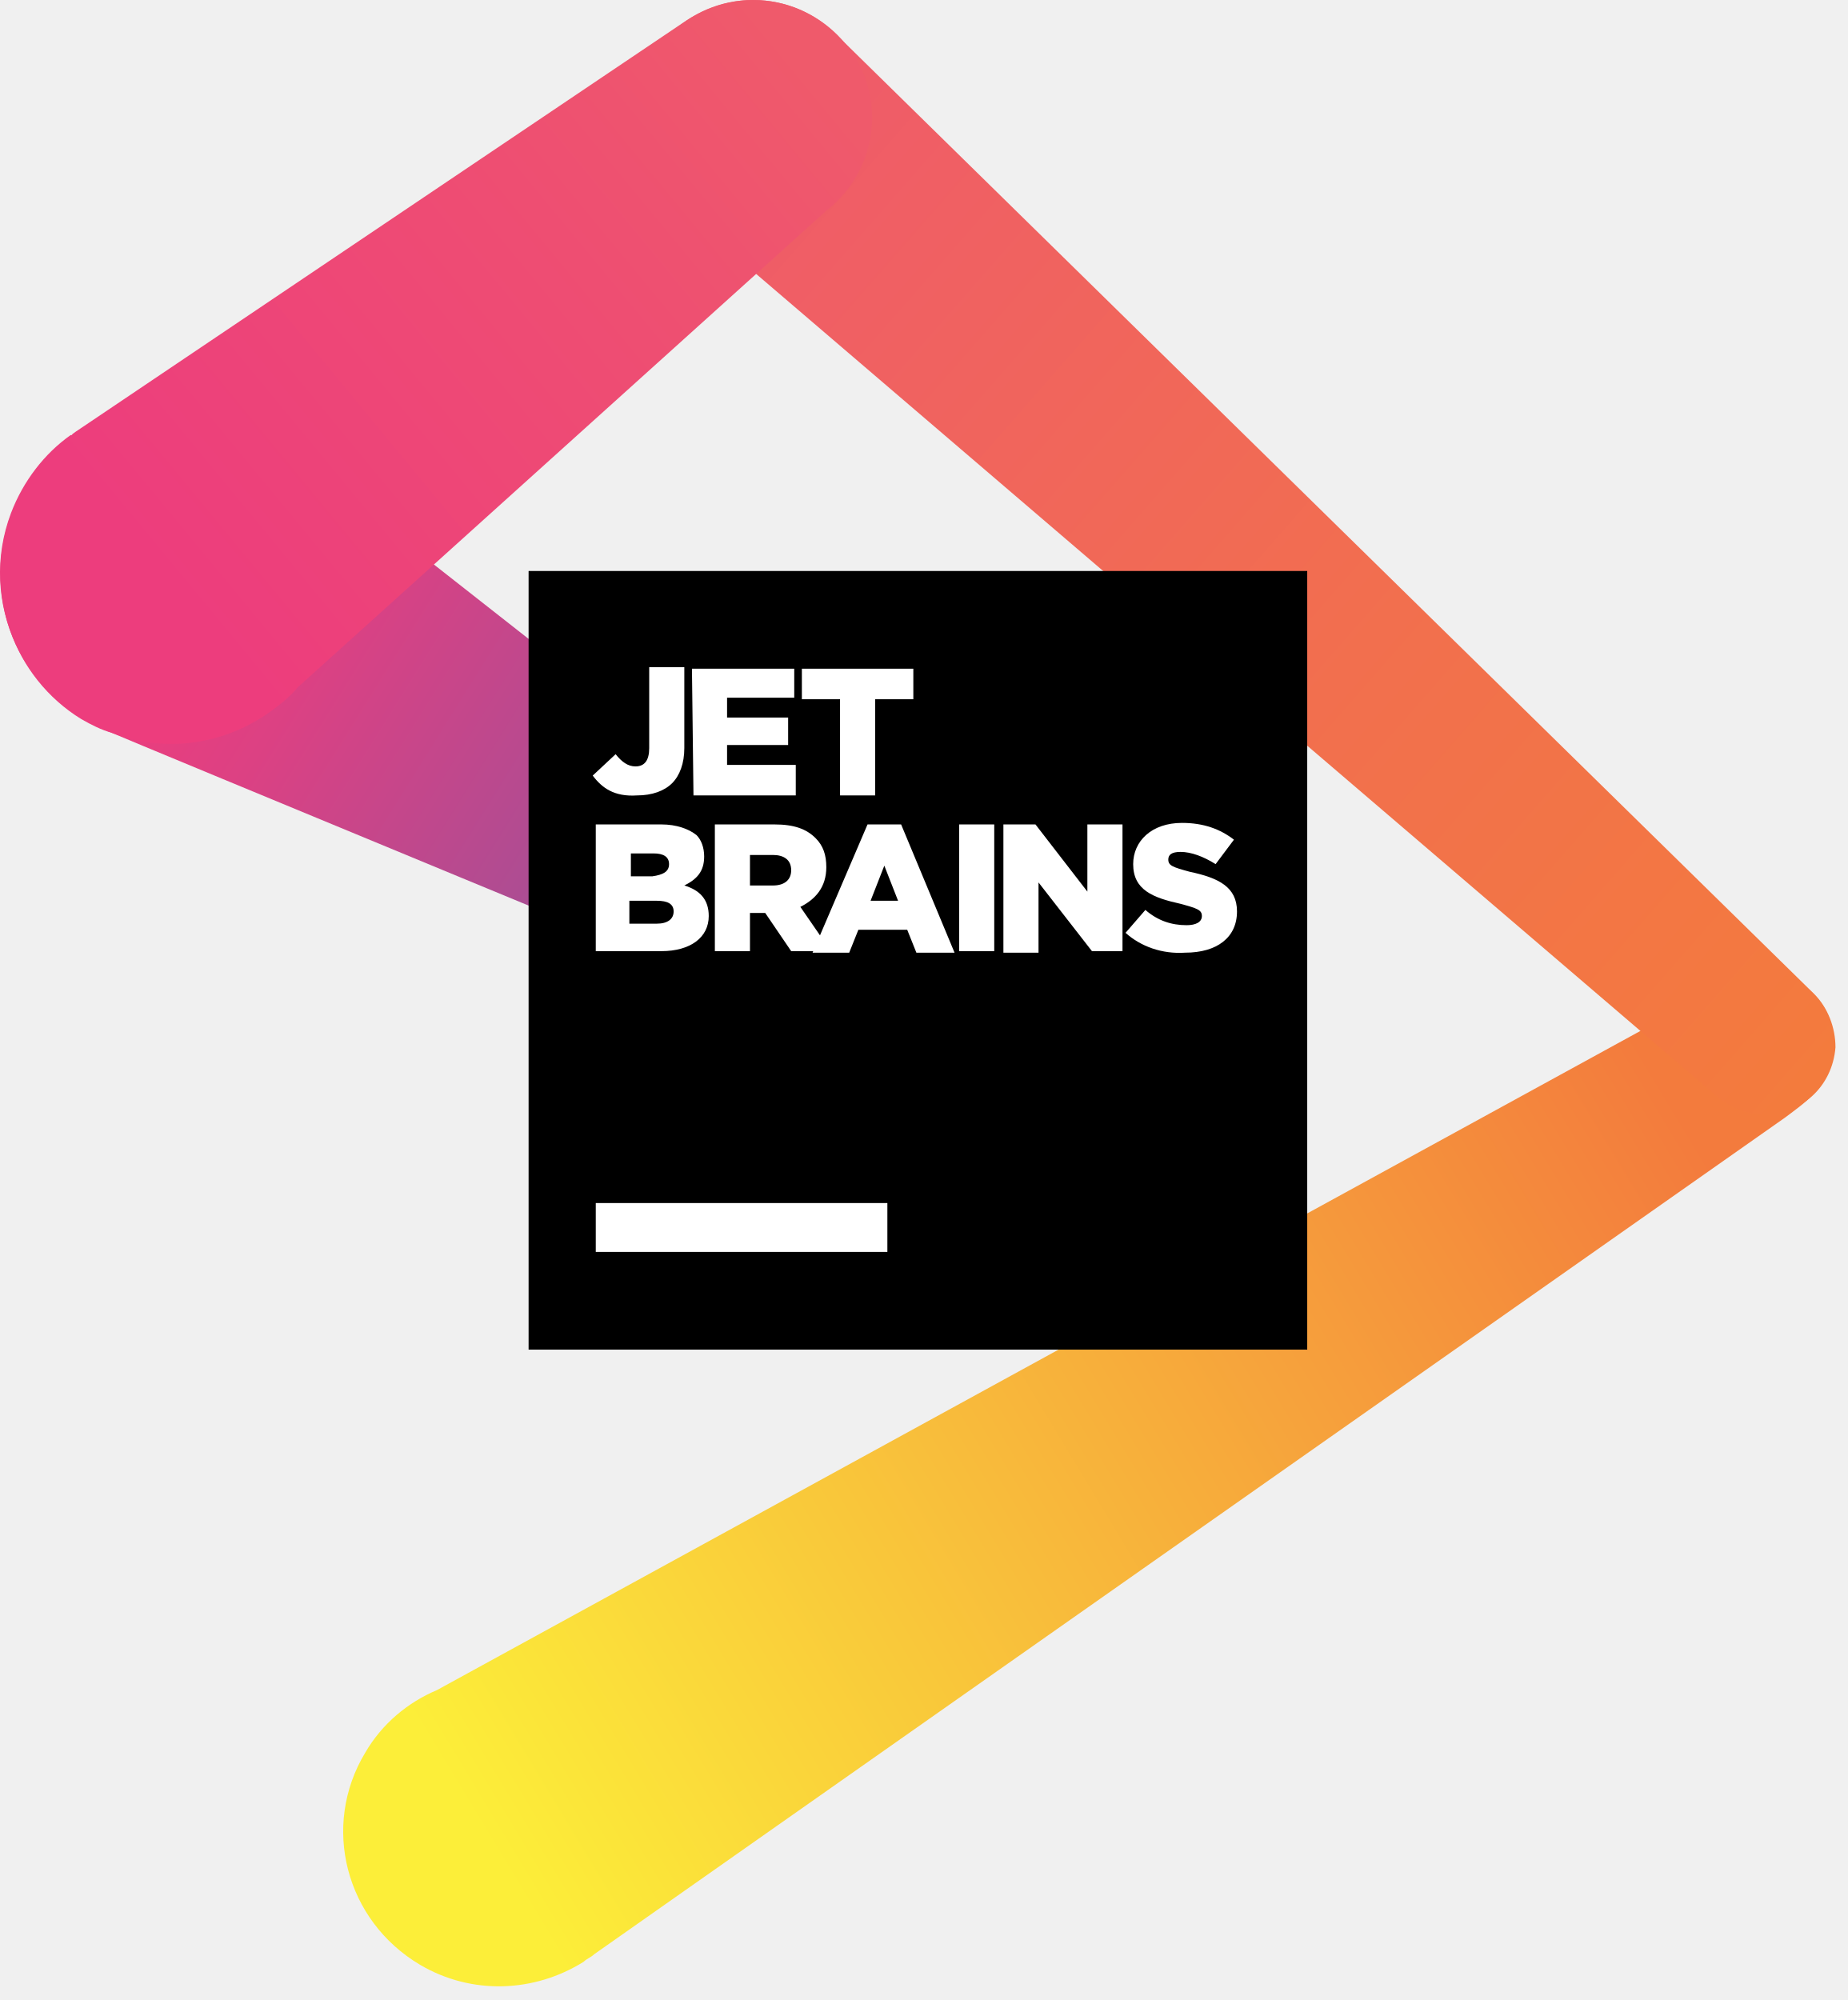
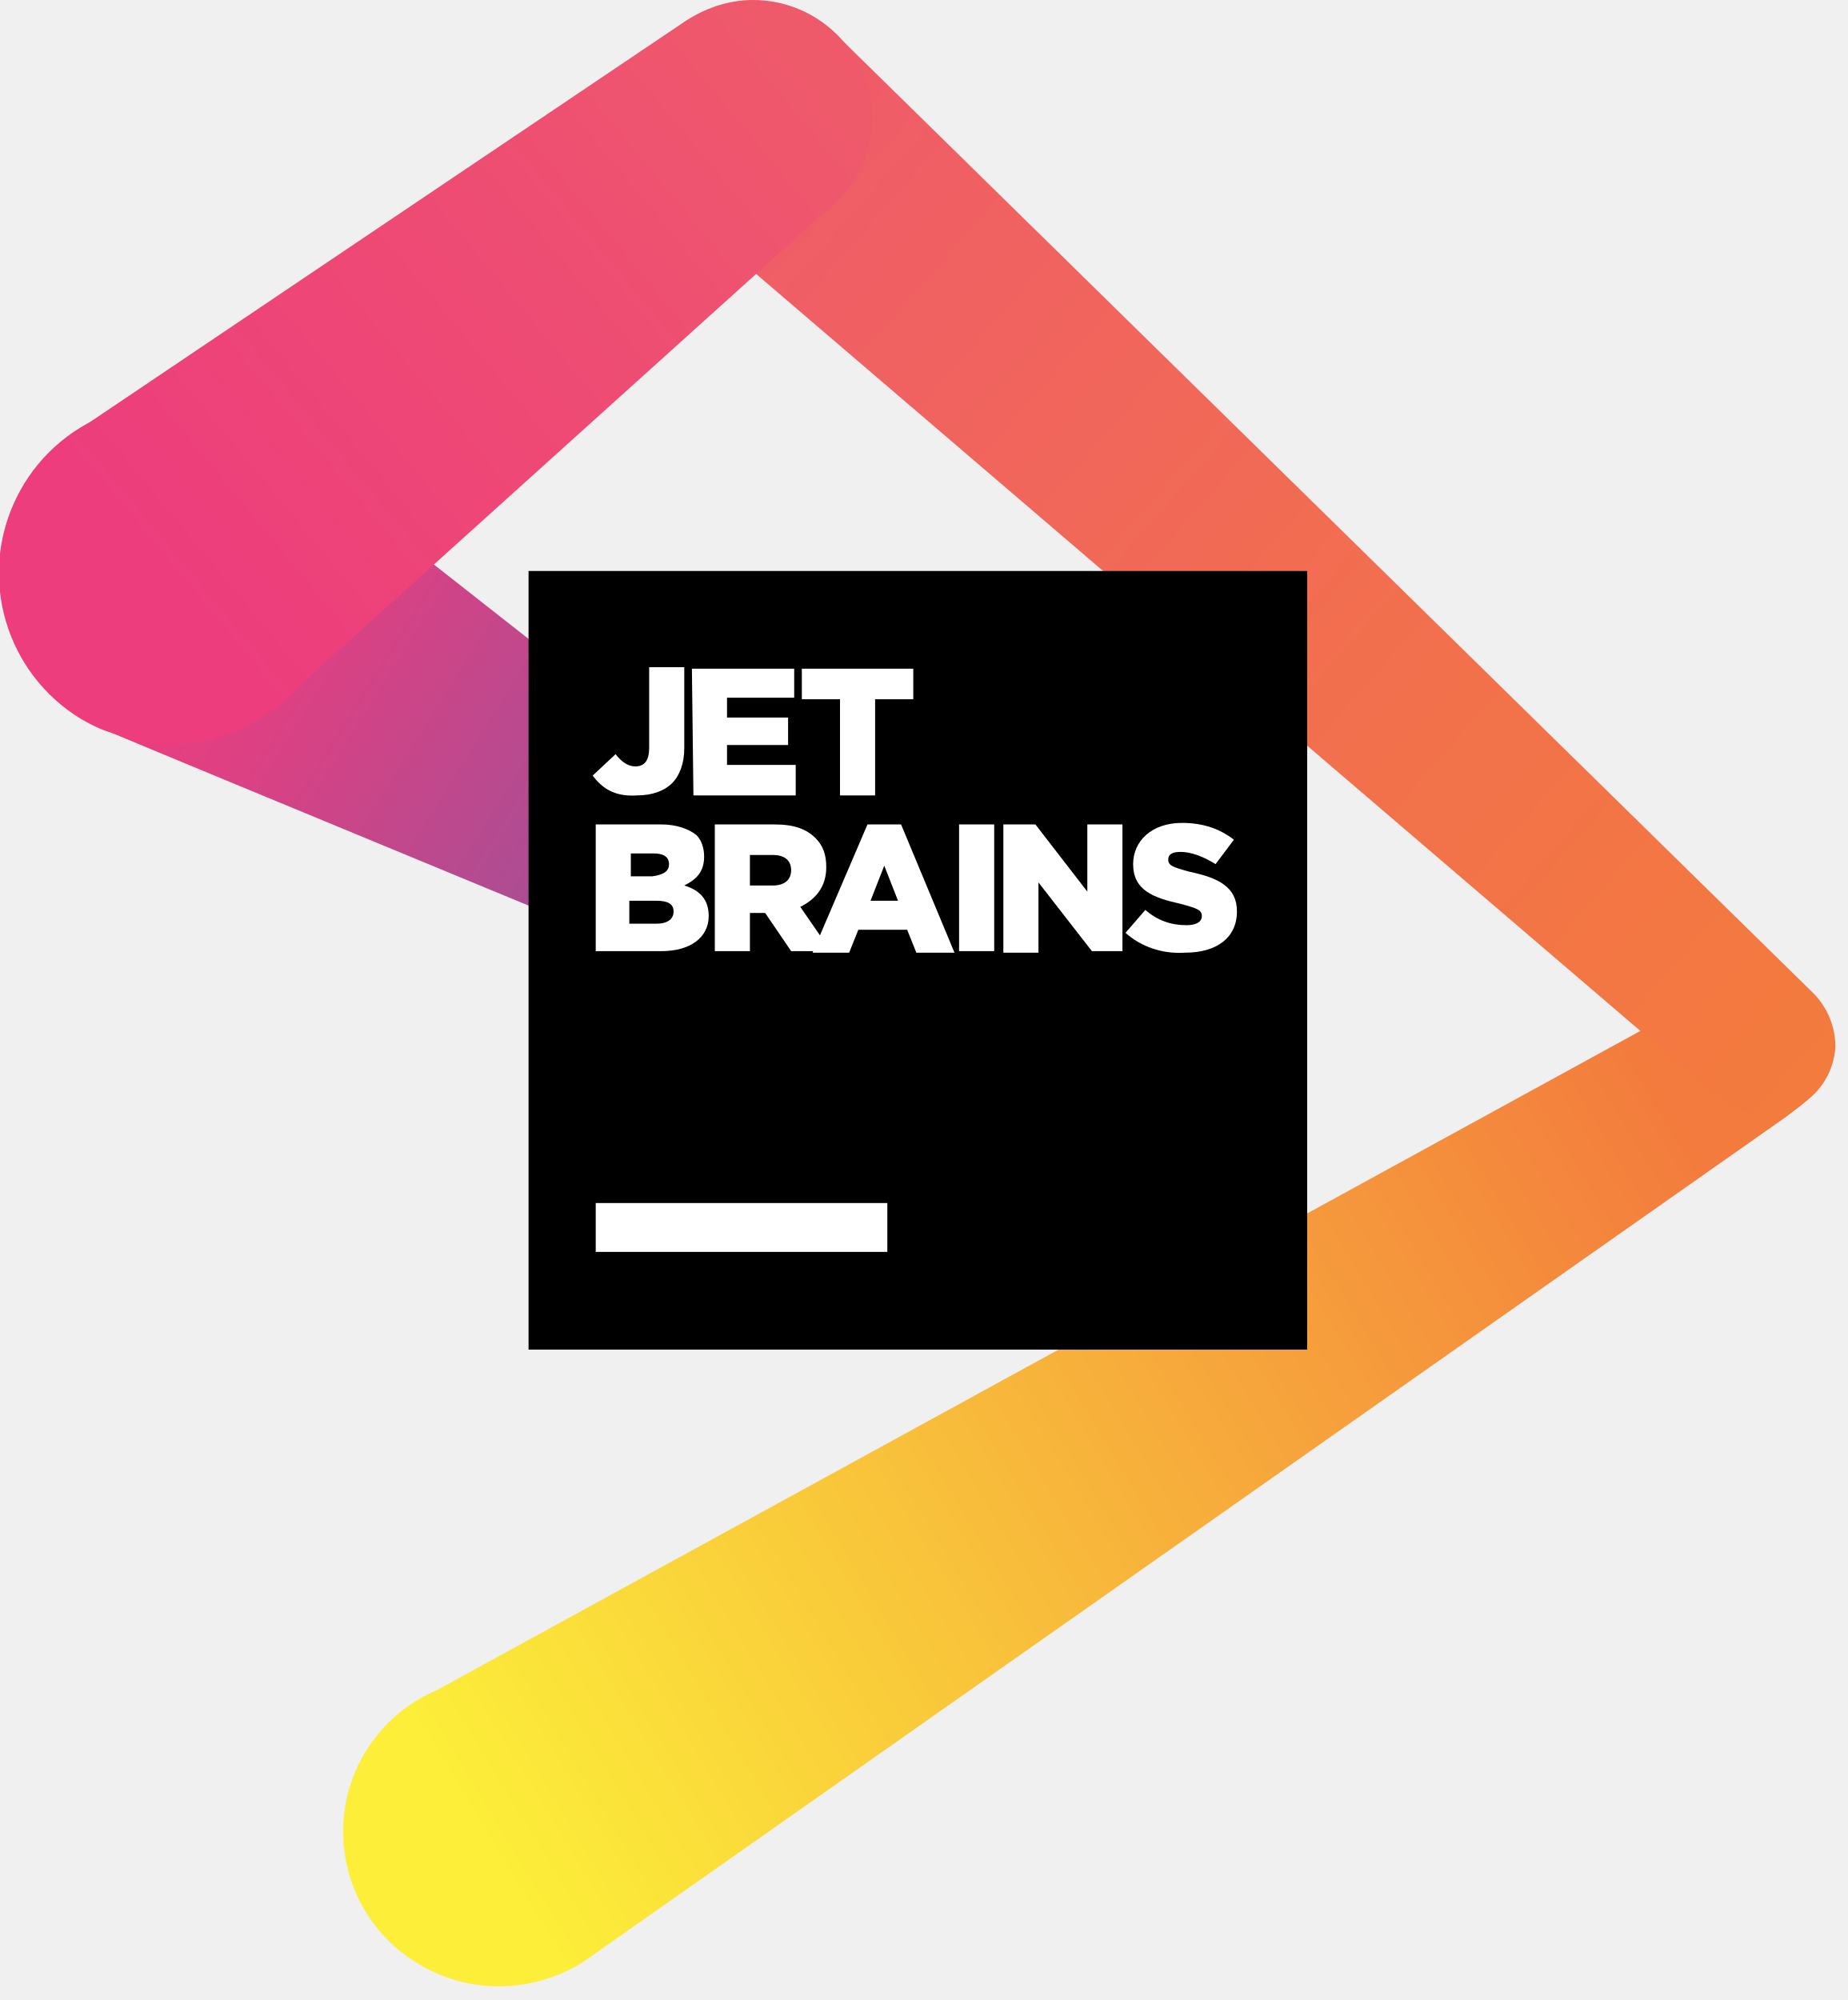
- <svg xmlns="http://www.w3.org/2000/svg" width="121" height="131" viewBox="0 0 121 131" fill="none">
-   <path d="M118.623 71.8C119.523 71 120.023 69.9 120.123 68.6C120.223 66 118.323 63.9 115.723 63.7C114.523 63.6 113.323 64.1 112.423 64.8L28.623 110.7C26.723 111.5 25.023 112.9 23.923 114.8C21.023 119.6 22.623 125.8 27.523 128.7C30.923 130.7 35.023 130.5 38.223 128.5C38.423 128.3 38.723 128.2 38.923 128L116.923 73.2C117.323 72.9 118.423 72.1 118.623 71.8Z" fill="url(#paint0_linear)" />
-   <path d="M118.823 65.1L55.023 2.5C53.623 1 51.623 0 49.323 0C45.023 0 41.623 3.5 41.623 7.7C41.623 9.8 42.423 11.6 43.723 13C44.123 13.4 44.523 13.7 44.923 14L112.323 71.7C113.123 72.4 114.123 72.9 115.323 73C117.923 73.1 120.023 71.2 120.223 68.6C120.223 67.3 119.723 66 118.823 65.1Z" fill="url(#paint1_linear)" />
-   <path d="M57.123 59.5C57.023 59.5 17.723 28.5 16.923 28C16.323 27.7 15.723 27.4 15.123 27.1C9.323 24.9 2.923 27.9 0.723 33.7C-1.177 38.8 0.923 44.4 5.323 47.1C6.023 47.5 6.623 47.8 7.323 48C7.723 48.2 52.723 66.8 52.723 66.8C54.523 67.6 56.623 67.1 57.823 65.6C59.323 63.7 59.023 61 57.123 59.5Z" fill="url(#paint2_linear)" />
-   <path d="M49.323 0C47.623 0 46.023 0.6 44.723 1.5L4.923 28.3C4.823 28.4 4.723 28.4 4.723 28.5H4.623C2.923 29.7 1.523 31.5 0.723 33.6C-1.477 39.4 1.523 45.9 7.323 48C10.923 49.4 14.823 48.7 17.723 46.6C18.423 46.1 19.023 45.6 19.523 45L54.123 13.8C55.923 12.4 57.123 10.2 57.123 7.7C57.123 3.5 53.623 0 49.323 0Z" fill="url(#paint3_linear)" />
-   <path d="M85.623 37.4H34.623V88.4H85.623V37.4Z" fill="black" />
-   <path d="M58.123 78.8H39.023V82H58.123V78.8Z" fill="white" />
-   <path d="M38.823 50.8L40.323 49.4C40.723 49.9 41.123 50.2 41.623 50.2C42.223 50.2 42.523 49.8 42.523 49V43.7H44.823V49C44.823 50 44.523 50.8 44.023 51.3C43.523 51.8 42.723 52.1 41.723 52.1C40.223 52.2 39.423 51.6 38.823 50.8Z" fill="white" />
-   <path d="M45.323 43.8H52.023V45.7H47.623V47H51.623V48.8H47.623V50.1H52.123V52.1H45.423L45.323 43.8Z" fill="white" />
-   <path d="M55.023 45.8H52.523V43.8H59.823V45.8H57.323V52.1H55.023V45.8Z" fill="white" />
-   <path d="M39.023 54H43.323C44.323 54 45.123 54.3 45.623 54.7C45.923 55 46.123 55.5 46.123 56.1C46.123 57.1 45.623 57.6 44.823 58C45.823 58.3 46.423 58.9 46.423 60C46.423 61.4 45.223 62.3 43.323 62.3H39.023V54ZM43.823 56.6C43.823 56.1 43.423 55.9 42.823 55.9H41.323V57.4H42.723C43.423 57.3 43.823 57.1 43.823 56.6ZM43.023 59H41.223V60.5H43.023C43.723 60.5 44.123 60.2 44.123 59.7C44.123 59.2 43.723 59 43.023 59Z" fill="white" />
-   <path d="M46.823 54H50.723C52.023 54 52.823 54.3 53.423 54.9C53.923 55.4 54.123 56 54.123 56.8C54.123 58.1 53.423 58.9 52.423 59.4L54.423 62.3H51.823L50.123 59.8H49.123V62.3H46.823V54ZM50.623 58C51.423 58 51.823 57.6 51.823 57C51.823 56.3 51.323 56 50.623 56H49.123V58H50.623Z" fill="white" />
-   <path d="M56.823 54H59.023L62.523 62.4H60.023L59.423 60.9H56.223L55.623 62.4H53.223L56.823 54ZM58.823 59L57.923 56.7L57.023 59H58.823Z" fill="white" />
-   <path d="M62.823 54H65.123V62.3H62.823V54Z" fill="white" />
-   <path d="M65.723 54H67.823L71.223 58.4V54H73.523V62.3H71.523L68.023 57.8V62.4H65.723V54Z" fill="white" />
-   <path d="M73.723 61.1L75.023 59.6C75.823 60.3 76.723 60.6 77.723 60.6C78.323 60.6 78.723 60.4 78.723 60C78.723 59.6 78.423 59.5 77.323 59.2C75.523 58.8 74.223 58.3 74.223 56.6C74.223 55.1 75.423 53.9 77.423 53.9C78.823 53.9 79.923 54.3 80.823 55L79.623 56.6C78.823 56.1 78.023 55.8 77.323 55.8C76.723 55.8 76.523 56 76.523 56.3C76.523 56.7 76.823 56.8 77.923 57.1C79.823 57.5 81.023 58.1 81.023 59.7C81.023 61.4 79.723 62.4 77.623 62.4C76.123 62.5 74.723 62 73.723 61.1Z" fill="white" />
+ <svg fill="none" viewBox="0 0 121 131">
+   <path fill="url(#jetbrains1)" d="M118.62 71.8a4.68 4.68 0 00-6.2-7l-83.8 45.9a10.07 10.07 0 00-1.1 18c3.4 2 7.5 1.8 10.7-.2.2-.2.5-.3.7-.5l78-54.8c.4-.3 1.5-1.1 1.7-1.4z" />
+   <path fill="url(#jetbrains2)" d="M118.82 65.1L55.02 2.5A7.7 7.7 0 1043.72 13c.4.4.8.7 1.2 1l67.4 57.7c.8.7 1.8 1.2 3 1.3 2.6.1 4.7-1.8 4.9-4.4a5 5 0 00-1.4-3.5z" />
+   <path fill="url(#jetbrains3)" d="M57.12 59.5c-.1 0-39.4-31-40.2-31.5l-1.8-.9a11.18 11.18 0 00-9.8 20c.7.4 1.3.7 2 .9.4.2 45.4 18.8 45.4 18.8a4.3 4.3 0 004.4-7.3z" />
+   <path fill="url(#jetbrains4)" d="M49.32 0c-1.7 0-3.3.6-4.6 1.5L4.92 28.3c-.1.1-.2.1-.2.2h-.1A11.14 11.14 0 007.32 48c3.6 1.4 7.5.7 10.4-1.4.7-.5 1.3-1 1.8-1.6l34.6-31.2c1.8-1.4 3-3.6 3-6.1 0-4.2-3.5-7.7-7.8-7.7z" />
+   <path fill="#000" d="M85.62 37.4h-51v51h51v-51z" />
+   <path fill="#fff" d="M58.12 78.8h-19.1V82h19.1v-3.2zM38.82 50.8l1.5-1.4c.4.5.8.8 1.3.8.6 0 .9-.4.9-1.2v-5.3h2.3V49c0 1-.3 1.8-.8 2.3-.5.5-1.3.8-2.3.8-1.5.1-2.3-.5-2.9-1.3zM45.32 43.8h6.7v1.9h-4.4V47h4v1.8h-4v1.3h4.5v2h-6.7l-.1-8.3zM55.02 45.8h-2.5v-2h7.3v2h-2.5v6.3h-2.3v-6.3zM39.02 54h4.3c1 0 1.8.3 2.3.7.3.3.5.8.5 1.4 0 1-.5 1.5-1.3 1.9 1 .3 1.6.9 1.6 2 0 1.4-1.2 2.3-3.1 2.3h-4.3V54zm4.8 2.6c0-.5-.4-.7-1-.7h-1.5v1.5h1.4c.7-.1 1.1-.3 1.1-.8zm-.8 2.4h-1.8v1.5h1.8c.7 0 1.1-.3 1.1-.8s-.4-.7-1.1-.7zM46.82 54h3.9c1.3 0 2.1.3 2.7.9.5.5.7 1.1.7 1.9 0 1.3-.7 2.1-1.7 2.6l2 2.9h-2.6l-1.7-2.5h-1v2.5h-2.3V54zm3.8 4c.8 0 1.2-.4 1.2-1 0-.7-.5-1-1.2-1h-1.5v2h1.5z" />
+   <path fill="#fff" d="M56.82 54h2.2l3.5 8.4h-2.5l-.6-1.5h-3.2l-.6 1.5h-2.4l3.6-8.4zm2 5l-.9-2.3-.9 2.3h1.8zM62.82 54h2.3v8.3h-2.3V54zM65.72 54h2.1l3.4 4.4V54h2.3v8.3h-2l-3.5-4.5v4.6h-2.3V54zM73.72 61.1l1.3-1.5c.8.7 1.7 1 2.7 1 .6 0 1-.2 1-.6 0-.4-.3-.5-1.4-.8-1.8-.4-3.1-.9-3.1-2.6 0-1.5 1.2-2.7 3.2-2.7 1.4 0 2.5.4 3.4 1.1l-1.2 1.6c-.8-.5-1.6-.8-2.3-.8-.6 0-.8.2-.8.5 0 .4.3.5 1.4.8 1.9.4 3.1 1 3.1 2.6 0 1.7-1.3 2.7-3.4 2.7-1.5.1-2.9-.4-3.9-1.3z" />
  <defs>
-     <linearGradient id="paint0_linear" x1="31.864" y1="120.558" x2="110.263" y2="73.24" gradientUnits="userSpaceOnUse">
+     <linearGradient id="jetbrains1" x1="31.86" x2="110.26" y1="120.56" y2="73.24" gradientUnits="userSpaceOnUse">
      <stop stop-color="#FCEE39" />
      <stop offset="1" stop-color="#F37B3D" />
    </linearGradient>
-     <linearGradient id="paint1_linear" x1="48.383" y1="6.908" x2="119.941" y2="69.555" gradientUnits="userSpaceOnUse">
+     <linearGradient id="jetbrains2" x1="48.38" x2="119.94" y1="6.91" y2="69.55" gradientUnits="userSpaceOnUse">
      <stop stop-color="#EF5A6B" />
-       <stop offset="0.57" stop-color="#F26F4E" />
+       <stop offset=".57" stop-color="#F26F4E" />
      <stop offset="1" stop-color="#F37B3D" />
    </linearGradient>
-     <linearGradient id="paint2_linear" x1="52.969" y1="63.641" x2="10.561" y2="37.156" gradientUnits="userSpaceOnUse">
+     <linearGradient id="jetbrains3" x1="52.97" x2="10.56" y1="63.64" y2="37.16" gradientUnits="userSpaceOnUse">
      <stop stop-color="#7C59A4" />
-       <stop offset="0.385" stop-color="#AF4C92" />
-       <stop offset="0.765" stop-color="#DC4183" />
-       <stop offset="0.957" stop-color="#ED3D7D" />
+       <stop offset=".39" stop-color="#AF4C92" />
+       <stop offset=".77" stop-color="#DC4183" />
+       <stop offset=".96" stop-color="#ED3D7D" />
    </linearGradient>
-     <linearGradient id="paint3_linear" x1="52.196" y1="3.702" x2="10.793" y2="37.897" gradientUnits="userSpaceOnUse">
+     <linearGradient id="jetbrains4" x1="52.2" x2="10.79" y1="3.7" y2="37.9" gradientUnits="userSpaceOnUse">
      <stop stop-color="#EF5A6B" />
-       <stop offset="0.364" stop-color="#EE4E72" />
+       <stop offset=".36" stop-color="#EE4E72" />
      <stop offset="1" stop-color="#ED3D7D" />
    </linearGradient>
  </defs>
</svg>
